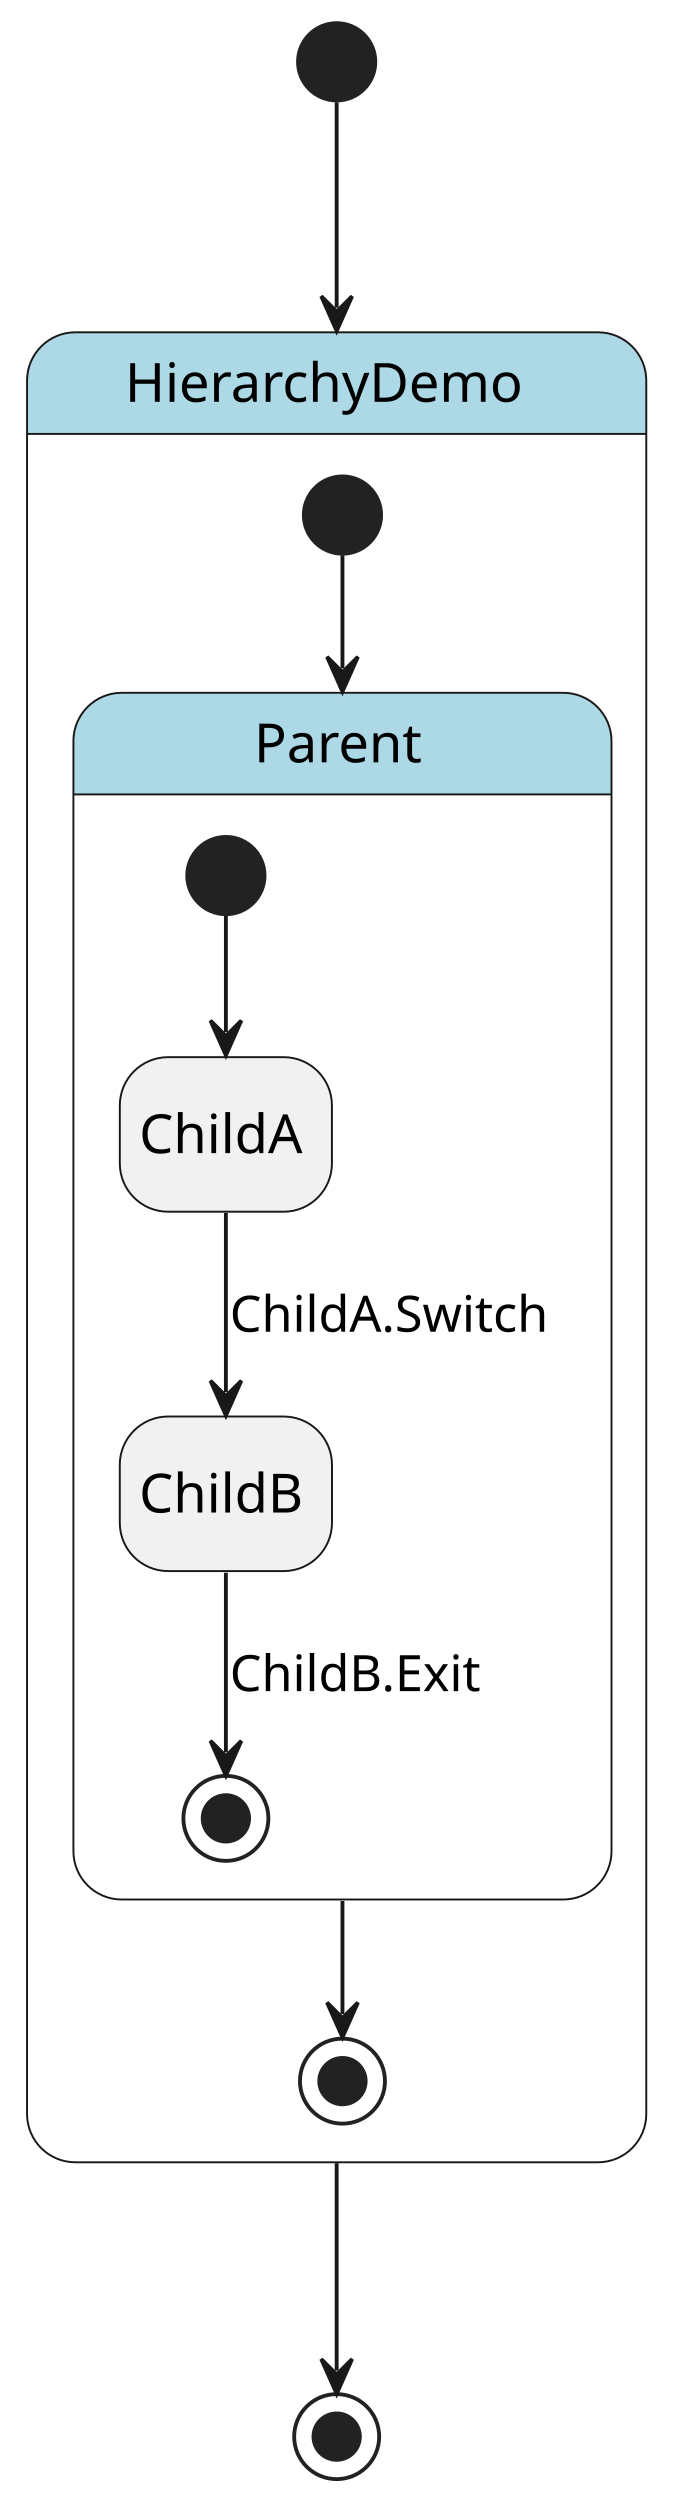
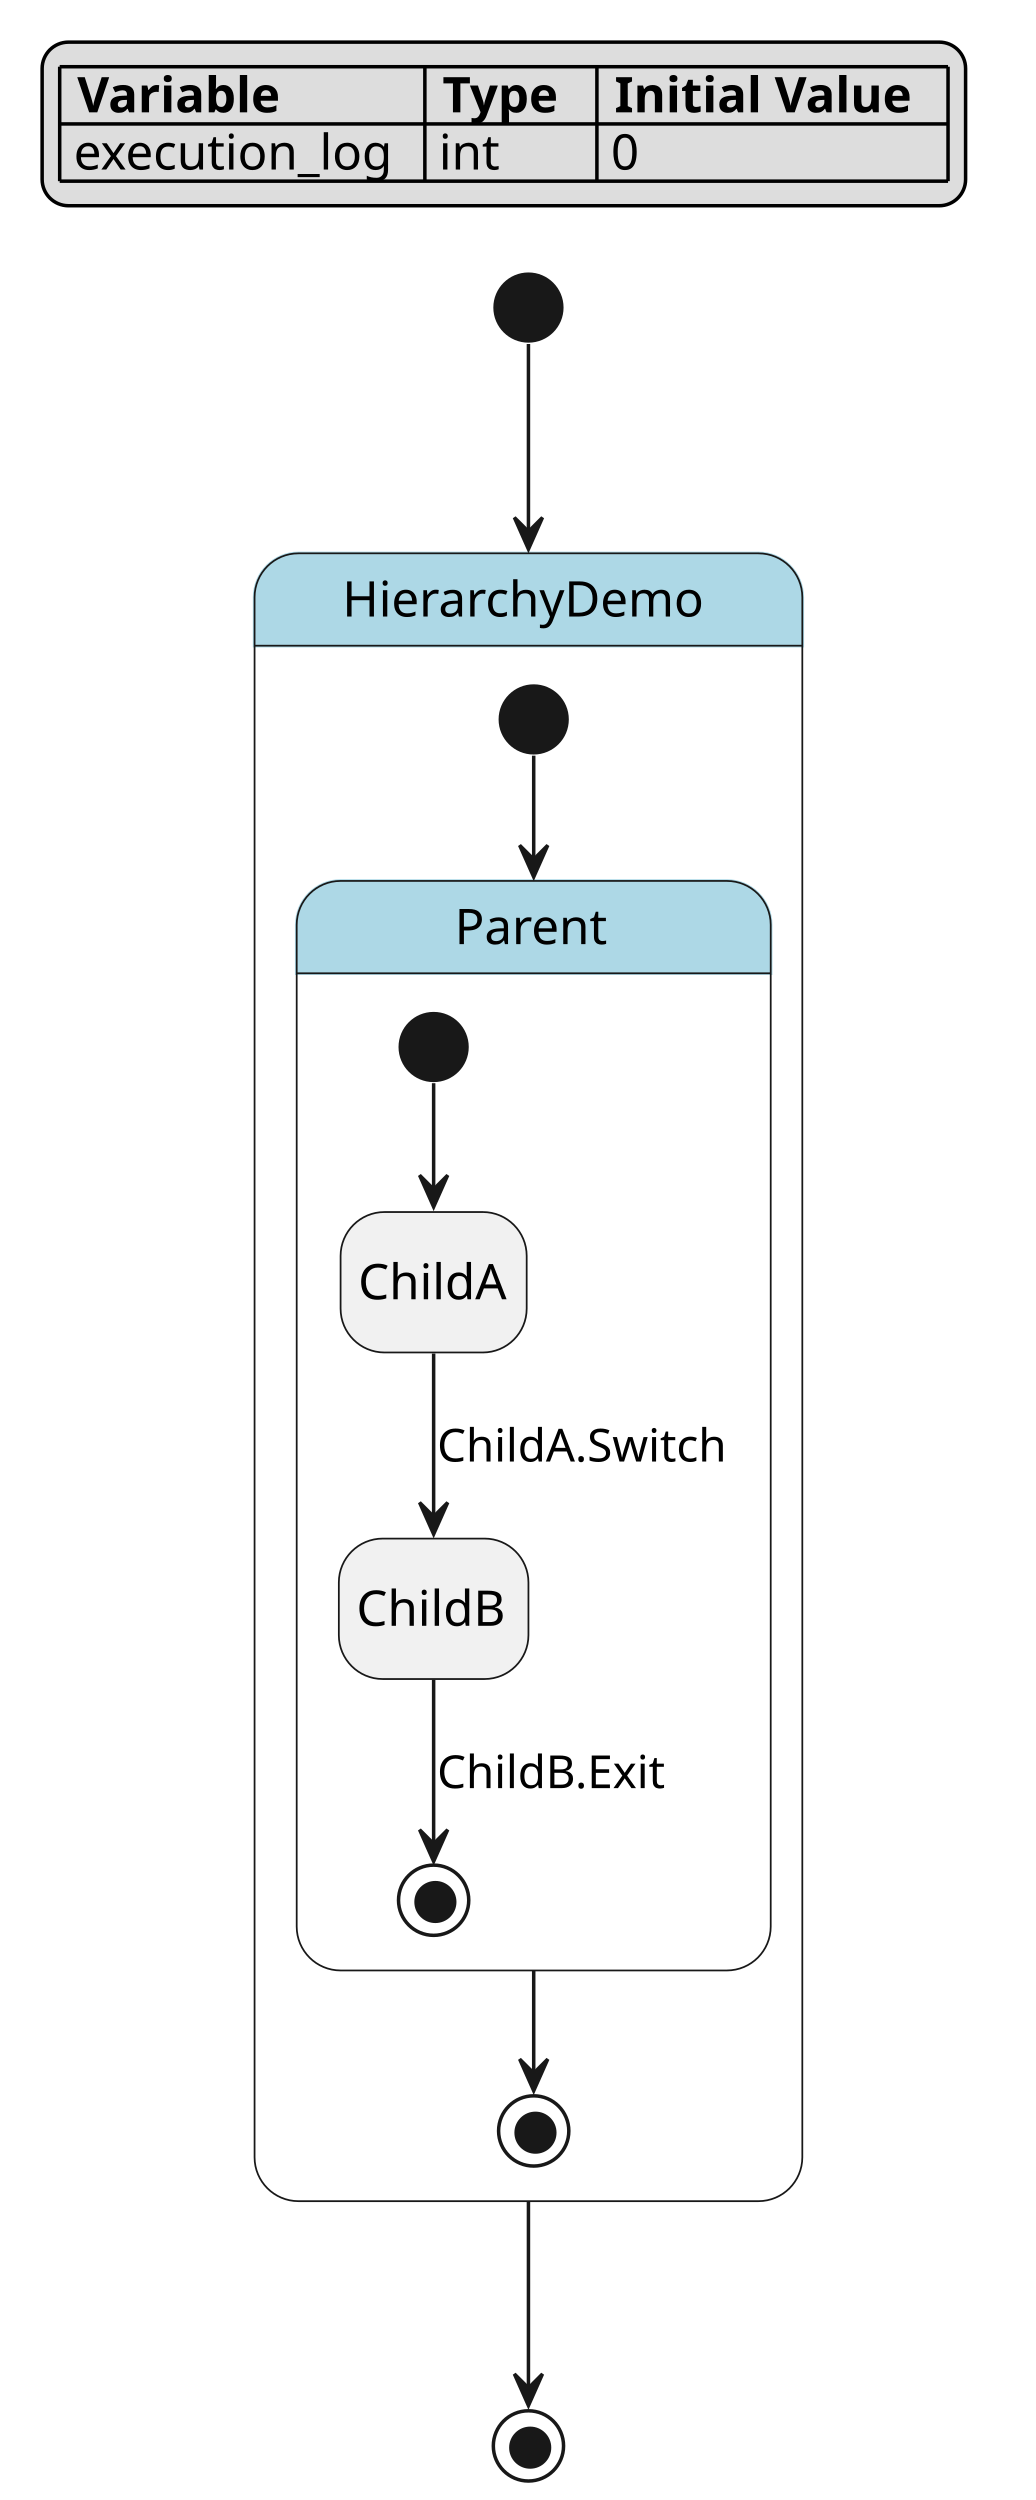
- <svg xmlns="http://www.w3.org/2000/svg" contentStyleType="text/css" data-diagram-type="STATE" height="647px" preserveAspectRatio="none" style="width:180px;height:647px;background:#FFFFFF;" version="1.1" viewBox="0 0 180 647" width="180px" zoomAndPan="magnify">
+ <svg xmlns="http://www.w3.org/2000/svg" contentStyleType="text/css" height="712px" preserveAspectRatio="none" style="width:295px;height:712px;background:#FFFFFF;" version="1.1" viewBox="0 0 295 712" width="295px" zoomAndPan="magnify">
  <defs />
  <g>
-     <path d="M19.5,86 L154.757,86 A12.5,12.5 0 0 1 167.257,98.5 L167.257,112.297 L7,112.297 L7,98.5 A12.5,12.5 0 0 1 19.5,86" fill="#ADD8E6" />
-     <rect fill="none" height="473.597" rx="12.5" ry="12.5" style="stroke:#181818;stroke-width:0.5;" width="160.257" x="7" y="86" />
-     <line style="stroke:#181818;stroke-width:0.5;" x1="7" x2="167.257" y1="112.297" y2="112.297" />
-     <text fill="#000000" font-family="sans-serif" font-size="14" lengthAdjust="spacing" textLength="109.573" x="32.342" y="103.995">HierarchyDemo</text>
-     <path d="M31.5,179.297 L145.757,179.297 A12.5,12.5 0 0 1 158.257,191.797 L158.257,205.594 L19,205.594 L19,191.797 A12.5,12.5 0 0 1 31.5,179.297" fill="#ADD8E6" />
-     <rect fill="none" height="312.297" rx="12.5" ry="12.5" style="stroke:#181818;stroke-width:0.5;" width="139.257" x="19" y="179.297" />
-     <line style="stroke:#181818;stroke-width:0.5;" x1="19" x2="158.257" y1="205.594" y2="205.594" />
-     <text fill="#000000" font-family="sans-serif" font-size="14" lengthAdjust="spacing" textLength="45.753" x="65.752" y="197.292">Parent</text>
-     <rect fill="#F1F1F1" height="40" rx="12.5" ry="12.5" style="stroke:#181818;stroke-width:0.5;" width="54.892" x="31.01" y="273.594" />
-     <text fill="#000000" font-family="sans-serif" font-size="14" lengthAdjust="spacing" textLength="44.892" x="36.01" y="298.44">ChildA</text>
-     <rect fill="#F1F1F1" height="40" rx="12.5" ry="12.5" style="stroke:#181818;stroke-width:0.5;" width="54.919" x="31" y="366.594" />
-     <text fill="#000000" font-family="sans-serif" font-size="14" lengthAdjust="spacing" textLength="44.919" x="36" y="391.44">ChildB</text>
-     <ellipse cx="58.46" cy="226.594" fill="#222222" rx="10" ry="10" style="stroke:#222222;stroke-width:1;" />
-     <ellipse cx="58.46" cy="470.594" fill="none" rx="11" ry="11" style="stroke:#222222;stroke-width:1;" />
-     <ellipse cx="58.46" cy="470.594" fill="#222222" rx="6" ry="6" style="stroke:#222222;stroke-width:1;" />
-     <g class="link" data-entity-1="*start*hierarchy_demo__parent" data-entity-2="hierarchy_demo__parent__child_a" data-source-line="14" data-uid="lnk3" id="link_*start*hierarchy_demo__parent_hierarchy_demo__parent__child_a">
-       <path d="M58.46,236.904 C58.46,246.314 58.46,255.134 58.46,267.114" fill="none" id="*start*hierarchy_demo__parent-to-hierarchy_demo__parent__child_a" style="stroke:#181818;stroke-width:1;" />
-       <polygon fill="#181818" points="58.46,273.114,62.46,264.114,58.46,268.114,54.46,264.114,58.46,273.114" style="stroke:#181818;stroke-width:1;" />
+     <rect fill="#DDDDDD" height="46.594" id="_legend" rx="7.5" ry="7.5" style="stroke:#000000;stroke-width:1.0;" width="263" x="12" y="12" />
+     <text fill="#000000" font-family="sans-serif" font-size="14" font-weight="bold" lengthAdjust="spacing" textLength="64" x="22" y="31.995">Variable</text>
+     <text fill="#000000" font-family="sans-serif" font-size="14" font-weight="bold" lengthAdjust="spacing" textLength="39" x="126" y="31.995">Type</text>
+     <text fill="#000000" font-family="sans-serif" font-size="14" font-weight="bold" lengthAdjust="spacing" textLength="90" x="175" y="31.995">Initial Value</text>
+     <text fill="#000000" font-family="sans-serif" font-size="14" lengthAdjust="spacing" textLength="96" x="21" y="48.292">execution_log</text>
+     <text fill="#000000" font-family="sans-serif" font-size="14" lengthAdjust="spacing" textLength="17" x="125" y="48.292">int</text>
+     <text fill="#000000" font-family="sans-serif" font-size="14" lengthAdjust="spacing" textLength="9" x="174" y="48.292">0</text>
+     <line style="stroke:#000000;stroke-width:1.0;" x1="17" x2="270" y1="19" y2="19" />
+     <line style="stroke:#000000;stroke-width:1.0;" x1="17" x2="270" y1="35.297" y2="35.297" />
+     <line style="stroke:#000000;stroke-width:1.0;" x1="17" x2="270" y1="51.594" y2="51.594" />
+     <line style="stroke:#000000;stroke-width:1.0;" x1="17" x2="17" y1="19" y2="51.594" />
+     <line style="stroke:#000000;stroke-width:1.0;" x1="121" x2="121" y1="19" y2="51.594" />
+     <line style="stroke:#000000;stroke-width:1.0;" x1="170" x2="170" y1="19" y2="51.594" />
+     <line style="stroke:#000000;stroke-width:1.0;" x1="270" x2="270" y1="19" y2="51.594" />
+     <path d="M85,157.594 L216,157.594 A12.5,12.5 0 0 1 228.5,170.094 L228.5,183.891 L72.5,183.891 L72.5,170.094 A12.5,12.5 0 0 1 85,157.594 " fill="#ADD8E6" style="stroke:#ADD8E6;stroke-width:1.0;" />
+     <rect fill="none" height="469.297" rx="12.5" ry="12.5" style="stroke:#181818;stroke-width:0.5;" width="156" x="72.5" y="157.594" />
+     <line style="stroke:#181818;stroke-width:0.5;" x1="72.5" x2="228.5" y1="183.891" y2="183.891" />
+     <text fill="#000000" font-family="sans-serif" font-size="14" lengthAdjust="spacing" textLength="106" x="97.5" y="175.589">HierarchyDemo</text>
+     <path d="M97,250.891 L207,250.891 A12.5,12.5 0 0 1 219.5,263.391 L219.5,277.188 L84.5,277.188 L84.5,263.391 A12.5,12.5 0 0 1 97,250.891 " fill="#ADD8E6" style="stroke:#ADD8E6;stroke-width:1.0;" />
+     <rect fill="none" height="310.297" rx="12.5" ry="12.5" style="stroke:#181818;stroke-width:0.5;" width="135" x="84.5" y="250.891" />
+     <line style="stroke:#181818;stroke-width:0.5;" x1="84.5" x2="219.5" y1="277.188" y2="277.188" />
+     <text fill="#000000" font-family="sans-serif" font-size="14" lengthAdjust="spacing" textLength="45" x="129.5" y="268.886">Parent</text>
+     <rect fill="#F1F1F1" height="40" rx="12.5" ry="12.5" style="stroke:#181818;stroke-width:0.5;" width="53" x="97" y="345.188" />
+     <text fill="#000000" font-family="sans-serif" font-size="14" lengthAdjust="spacing" textLength="43" x="102" y="370.034">ChildA</text>
+     <rect fill="#F1F1F1" height="40" rx="12.5" ry="12.5" style="stroke:#181818;stroke-width:0.5;" width="54" x="96.5" y="438.188" />
+     <text fill="#000000" font-family="sans-serif" font-size="14" lengthAdjust="spacing" textLength="44" x="101.5" y="463.034">ChildB</text>
+     <ellipse cx="123.5" cy="298.188" fill="#181818" rx="10" ry="10" style="stroke:none;stroke-width:1.0;" />
+     <ellipse cx="123.5" cy="541.188" fill="none" rx="10" ry="10" style="stroke:#181818;stroke-width:1.0;" />
+     <ellipse cx="124" cy="541.688" fill="#181818" rx="6" ry="6" style="stroke:none;stroke-width:1.0;" />
+     <g id="link_*start*hierarchy_demo__parent_hierarchy_demo__parent__child_a">
+       <path d="M123.5,308.498 C123.5,316.438 123.5,328.228 123.5,338.918 " fill="none" id="*start*hierarchy_demo__parent-to-hierarchy_demo__parent__child_a" style="stroke:#181818;stroke-width:1.0;" />
+       <polygon fill="#181818" points="123.5,343.707,127.5,334.707,123.5,338.707,119.5,334.707,123.5,343.707" style="stroke:#181818;stroke-width:1.0;" />
    </g>
-     <g class="link" data-entity-1="hierarchy_demo__parent__child_a" data-entity-2="hierarchy_demo__parent__child_b" data-source-line="15" data-uid="lnk4" id="link_hierarchy_demo__parent__child_a_hierarchy_demo__parent__child_b">
-       <path d="M58.46,313.894 C58.46,329.334 58.46,344.884 58.46,360.324" fill="none" id="hierarchy_demo__parent__child_a-to-hierarchy_demo__parent__child_b" style="stroke:#181818;stroke-width:1;" />
-       <polygon fill="#181818" points="58.46,366.324,62.46,357.324,58.46,361.324,54.46,357.324,58.46,366.324" style="stroke:#181818;stroke-width:1;" />
-       <text fill="#000000" font-family="sans-serif" font-size="13" lengthAdjust="spacing" textLength="88.797" x="59.46" y="344.661">ChildA.Switch</text>
+     <g id="link_hierarchy_demo__parent__child_a_hierarchy_demo__parent__child_b">
+       <path d="M123.5,385.488 C123.5,399.118 123.5,417.517 123.5,432.257 " fill="none" id="hierarchy_demo__parent__child_a-to-hierarchy_demo__parent__child_b" style="stroke:#181818;stroke-width:1.0;" />
+       <polygon fill="#181818" points="123.5,436.918,127.5,427.918,123.5,431.918,119.5,427.918,123.5,436.918" style="stroke:#181818;stroke-width:1.0;" />
+       <text fill="#000000" font-family="sans-serif" font-size="13" lengthAdjust="spacing" textLength="85" x="124.5" y="416.254">ChildA.Switch</text>
    </g>
-     <g class="link" data-entity-1="hierarchy_demo__parent__child_b" data-entity-2="*end*hierarchy_demo__parent" data-source-line="16" data-uid="lnk6" id="link_hierarchy_demo__parent__child_b_*end*hierarchy_demo__parent">
-       <path d="M58.46,407.024 C58.46,423.504 58.46,440.494 58.46,453.524" fill="none" id="hierarchy_demo__parent__child_b-to-*end*hierarchy_demo__parent" style="stroke:#181818;stroke-width:1;" />
-       <polygon fill="#181818" points="58.46,459.524,62.46,450.524,58.46,454.524,54.46,450.524,58.46,459.524" style="stroke:#181818;stroke-width:1;" />
-       <text fill="#000000" font-family="sans-serif" font-size="13" lengthAdjust="spacing" textLength="70.459" x="59.46" y="437.661">ChildB.Exit</text>
+     <g id="link_hierarchy_demo__parent__child_b_*end*hierarchy_demo__parent">
+       <path d="M123.5,478.387 C123.5,492.697 123.5,511.967 123.5,525.168 " fill="none" id="hierarchy_demo__parent__child_b-to-*end*hierarchy_demo__parent" style="stroke:#181818;stroke-width:1.0;" />
+       <polygon fill="#181818" points="123.5,530.107,127.5,521.107,123.5,525.107,119.5,521.107,123.5,530.107" style="stroke:#181818;stroke-width:1.0;" />
+       <text fill="#000000" font-family="sans-serif" font-size="13" lengthAdjust="spacing" textLength="67" x="124.5" y="509.254">ChildB.Exit</text>
    </g>
-     <ellipse cx="88.63" cy="133.297" fill="#222222" rx="10" ry="10" style="stroke:#222222;stroke-width:1;" />
-     <ellipse cx="88.63" cy="538.597" fill="none" rx="11" ry="11" style="stroke:#222222;stroke-width:1;" />
-     <ellipse cx="88.63" cy="538.597" fill="#222222" rx="6" ry="6" style="stroke:#222222;stroke-width:1;" />
-     <g class="link" data-entity-1="*start*hierarchy_demo" data-entity-2="hierarchy_demo__parent" data-source-line="18" data-uid="lnk8" id="link_*start*hierarchy_demo_hierarchy_demo__parent">
-       <path d="M88.63,143.687 C88.63,151.647 88.63,158.127 88.63,172.977" fill="none" id="*start*hierarchy_demo-to-hierarchy_demo__parent" style="stroke:#181818;stroke-width:1;" />
-       <polygon fill="#181818" points="88.63,178.977,92.63,169.977,88.63,173.977,84.63,169.977,88.63,178.977" style="stroke:#181818;stroke-width:1;" />
+     <ellipse cx="152" cy="204.891" fill="#181818" rx="10" ry="10" style="stroke:none;stroke-width:1.0;" />
+     <ellipse cx="152" cy="606.891" fill="none" rx="10" ry="10" style="stroke:#181818;stroke-width:1.0;" />
+     <ellipse cx="152.5" cy="607.391" fill="#181818" rx="6" ry="6" style="stroke:none;stroke-width:1.0;" />
+     <g id="link_*start*hierarchy_demo_hierarchy_demo__parent">
+       <path d="M152,215.221 C152,222.151 152,232.531 152,244.911 " fill="none" id="*start*hierarchy_demo-to-hierarchy_demo__parent" style="stroke:#181818;stroke-width:1.0;" />
+       <polygon fill="#181818" points="152,249.741,156,240.741,152,244.741,148,240.741,152,249.741" style="stroke:#181818;stroke-width:1.0;" />
    </g>
-     <g class="link" data-entity-1="hierarchy_demo__parent" data-entity-2="*end*hierarchy_demo" data-source-line="19" data-uid="lnk10" id="link_hierarchy_demo__parent_*end*hierarchy_demo">
-       <path d="M88.63,491.957 C88.63,506.647 88.63,513.087 88.63,521.247" fill="none" id="hierarchy_demo__parent-to-*end*hierarchy_demo" style="stroke:#181818;stroke-width:1;" />
-       <polygon fill="#181818" points="88.63,527.247,92.63,518.247,88.63,522.247,84.63,518.247,88.63,527.247" style="stroke:#181818;stroke-width:1;" />
+     <g id="link_hierarchy_demo__parent_*end*hierarchy_demo">
+       <path d="M152,561.231 C152,572.791 152,582.921 152,590.591 " fill="none" id="hierarchy_demo__parent-to-*end*hierarchy_demo" style="stroke:#181818;stroke-width:1.0;" />
+       <polygon fill="#181818" points="152,595.441,156,586.441,152,590.441,148,586.441,152,595.441" style="stroke:#181818;stroke-width:1.0;" />
    </g>
-     <ellipse cx="87.13" cy="16" fill="#222222" rx="10" ry="10" style="stroke:#222222;stroke-width:1;" />
-     <ellipse cx="87.13" cy="630.6" fill="none" rx="11" ry="11" style="stroke:#222222;stroke-width:1;" />
-     <ellipse cx="87.13" cy="630.6" fill="#222222" rx="6" ry="6" style="stroke:#222222;stroke-width:1;" />
-     <g class="link" data-entity-1="*start*" data-entity-2="hierarchy_demo" data-source-line="21" data-uid="lnk12" id="link_*start*_hierarchy_demo">
-       <path d="M87.13,26.46 C87.13,38.07 87.13,53.46 87.13,79.65" fill="none" id="*start*-to-hierarchy_demo" style="stroke:#181818;stroke-width:1;" />
-       <polygon fill="#181818" points="87.13,85.65,91.13,76.65,87.13,80.65,83.13,76.65,87.13,85.65" style="stroke:#181818;stroke-width:1;" />
+     <ellipse cx="150.5" cy="87.594" fill="#181818" rx="10" ry="10" style="stroke:none;stroke-width:1.0;" />
+     <ellipse cx="150.5" cy="696.594" fill="none" rx="10" ry="10" style="stroke:#181818;stroke-width:1.0;" />
+     <ellipse cx="151" cy="697.094" fill="#181818" rx="6" ry="6" style="stroke:none;stroke-width:1.0;" />
+     <g id="link_*start*_hierarchy_demo">
+       <path d="M150.5,97.974 C150.5,108.734 150.5,127.964 150.5,151.624 " fill="none" id="*start*-to-hierarchy_demo" style="stroke:#181818;stroke-width:1.0;" />
+       <polygon fill="#181818" points="150.5,156.394,154.5,147.394,150.5,151.394,146.5,147.394,150.5,156.394" style="stroke:#181818;stroke-width:1.0;" />
    </g>
-     <g class="link" data-entity-1="hierarchy_demo" data-entity-2="*end*" data-source-line="22" data-uid="lnk14" id="link_hierarchy_demo_*end*">
-       <path d="M87.13,559.83 C87.13,586.07 87.13,601.61 87.13,613.52" fill="none" id="hierarchy_demo-to-*end*" style="stroke:#181818;stroke-width:1;" />
-       <polygon fill="#181818" points="87.13,619.52,91.13,610.52,87.13,614.52,83.13,610.52,87.13,619.52" style="stroke:#181818;stroke-width:1;" />
+     <g id="link_hierarchy_demo_*end*">
+       <path d="M150.5,626.954 C150.5,649.214 150.5,668.034 150.5,680.304 " fill="none" id="hierarchy_demo-to-*end*" style="stroke:#181818;stroke-width:1.0;" />
+       <polygon fill="#181818" points="150.5,685.104,154.5,676.104,150.5,680.104,146.5,676.104,150.5,685.104" style="stroke:#181818;stroke-width:1.0;" />
    </g>
  </g>
</svg>
